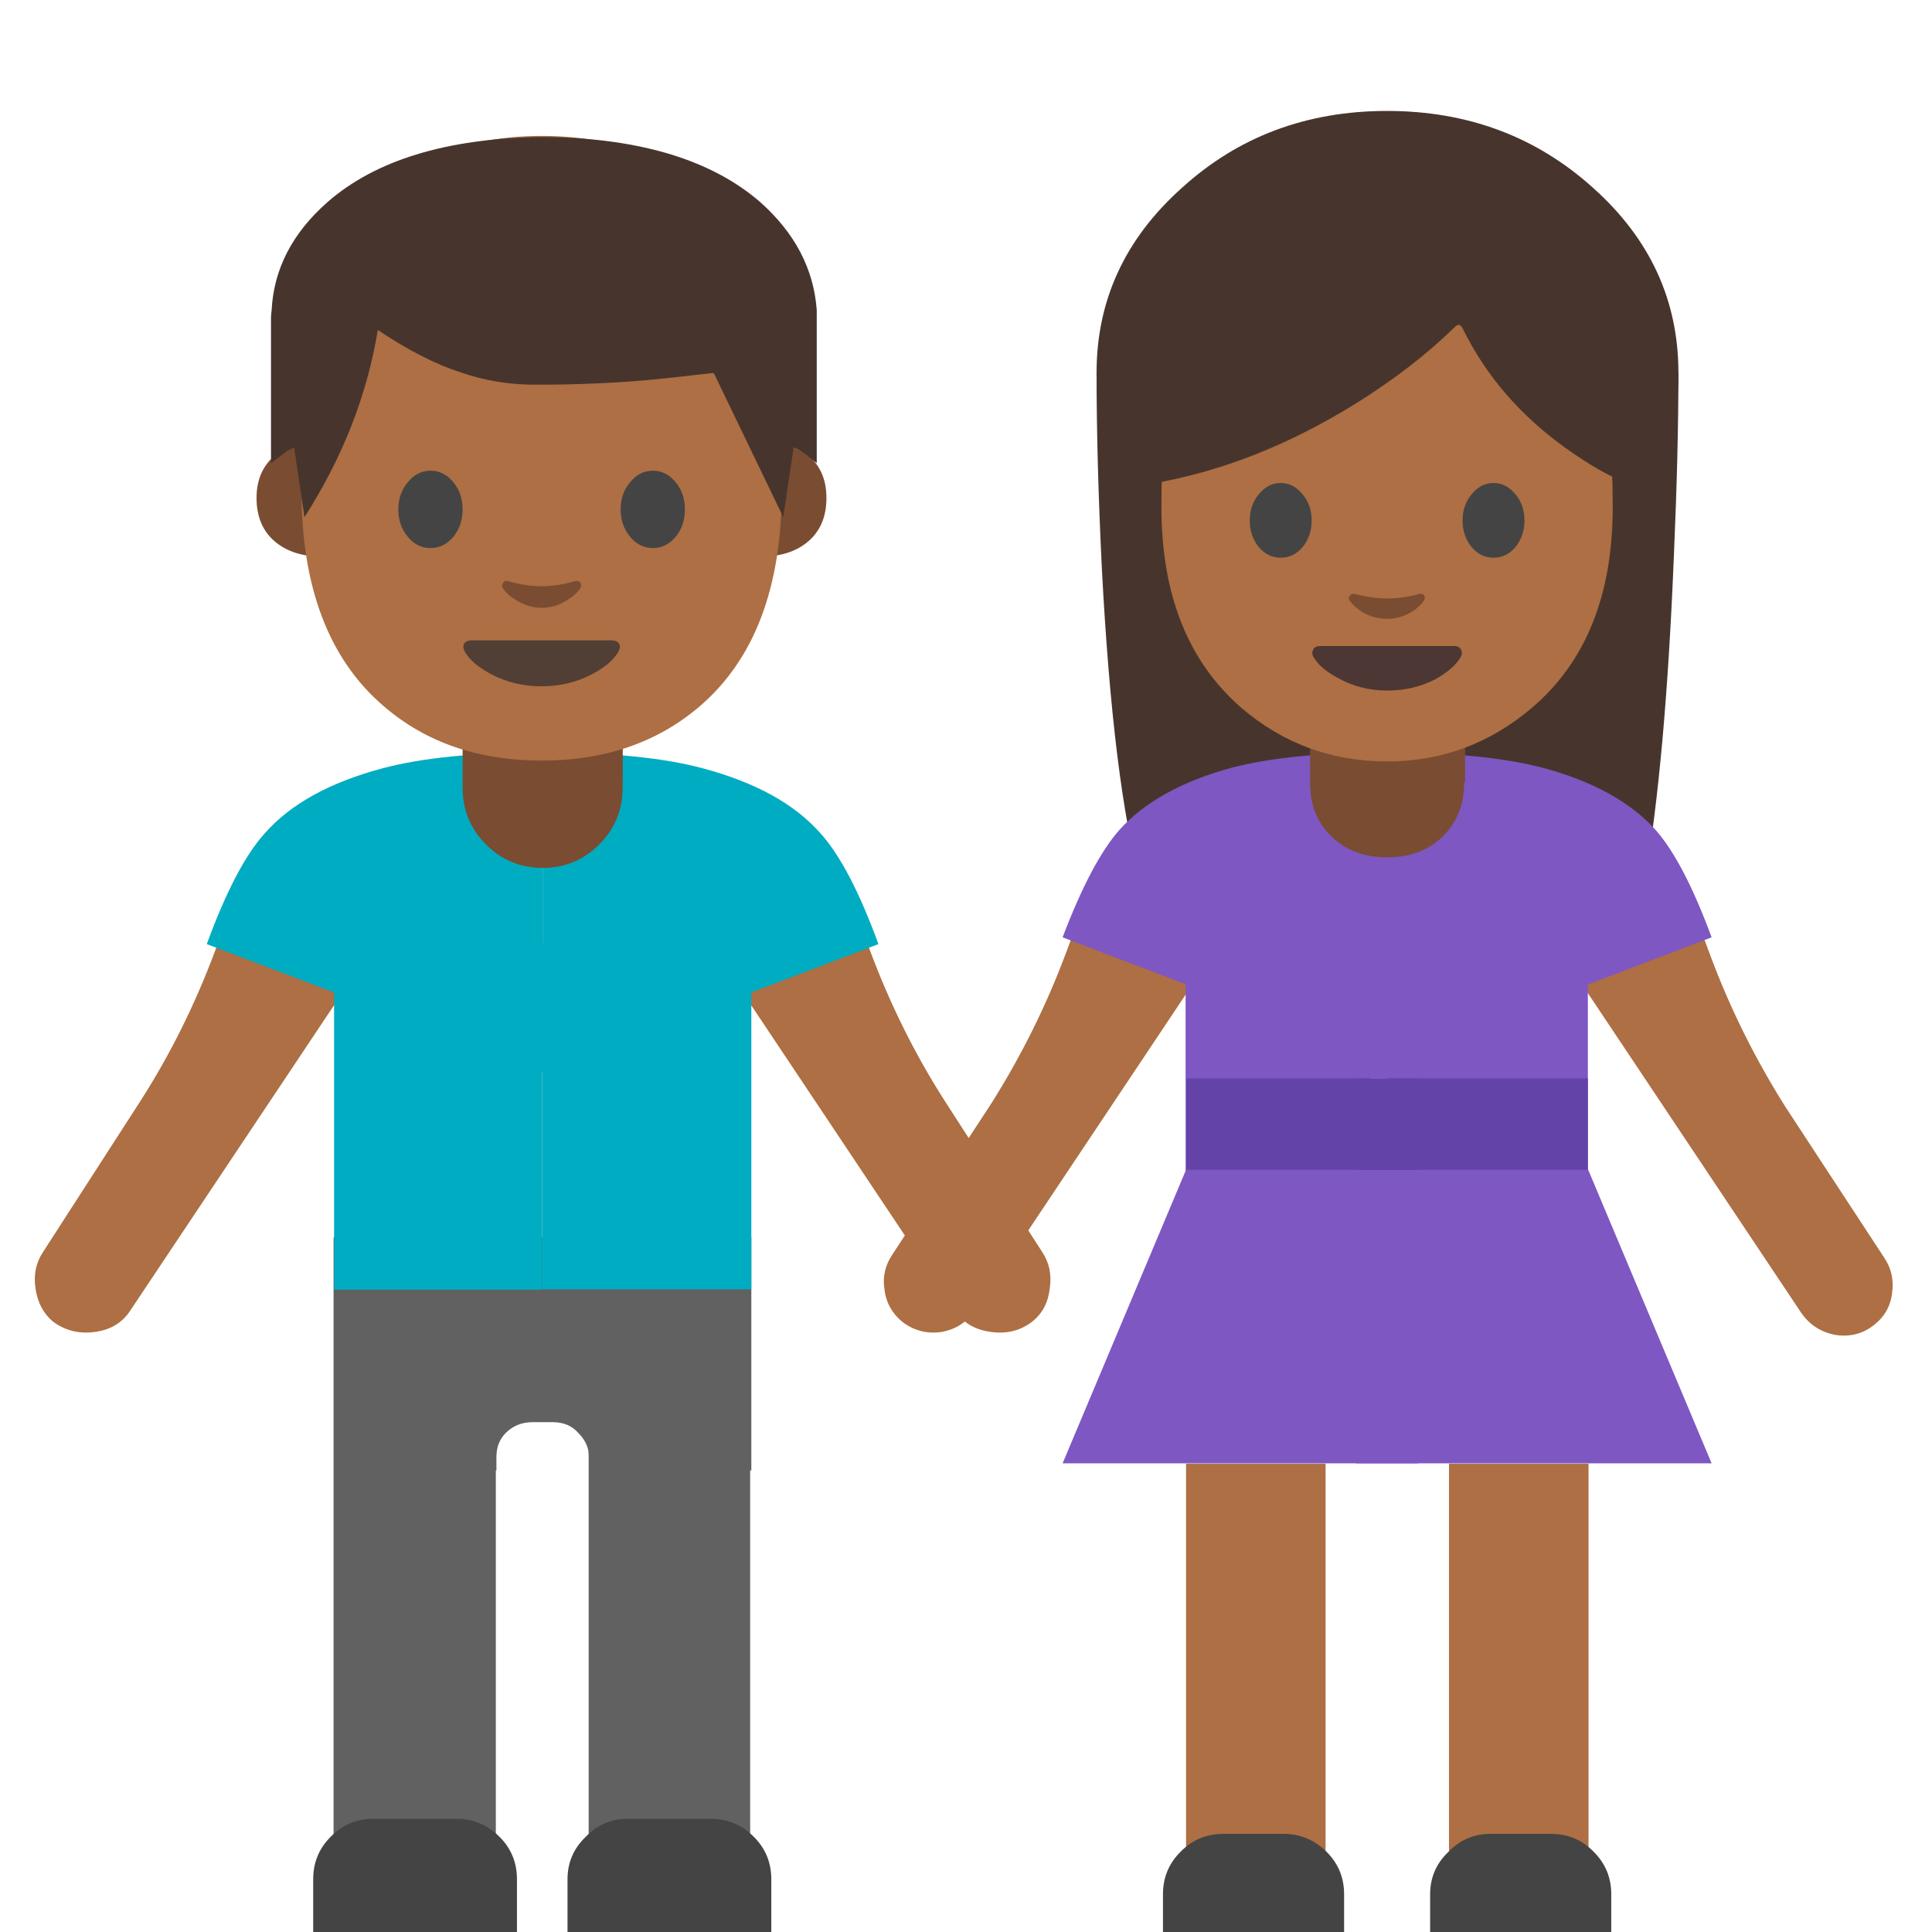
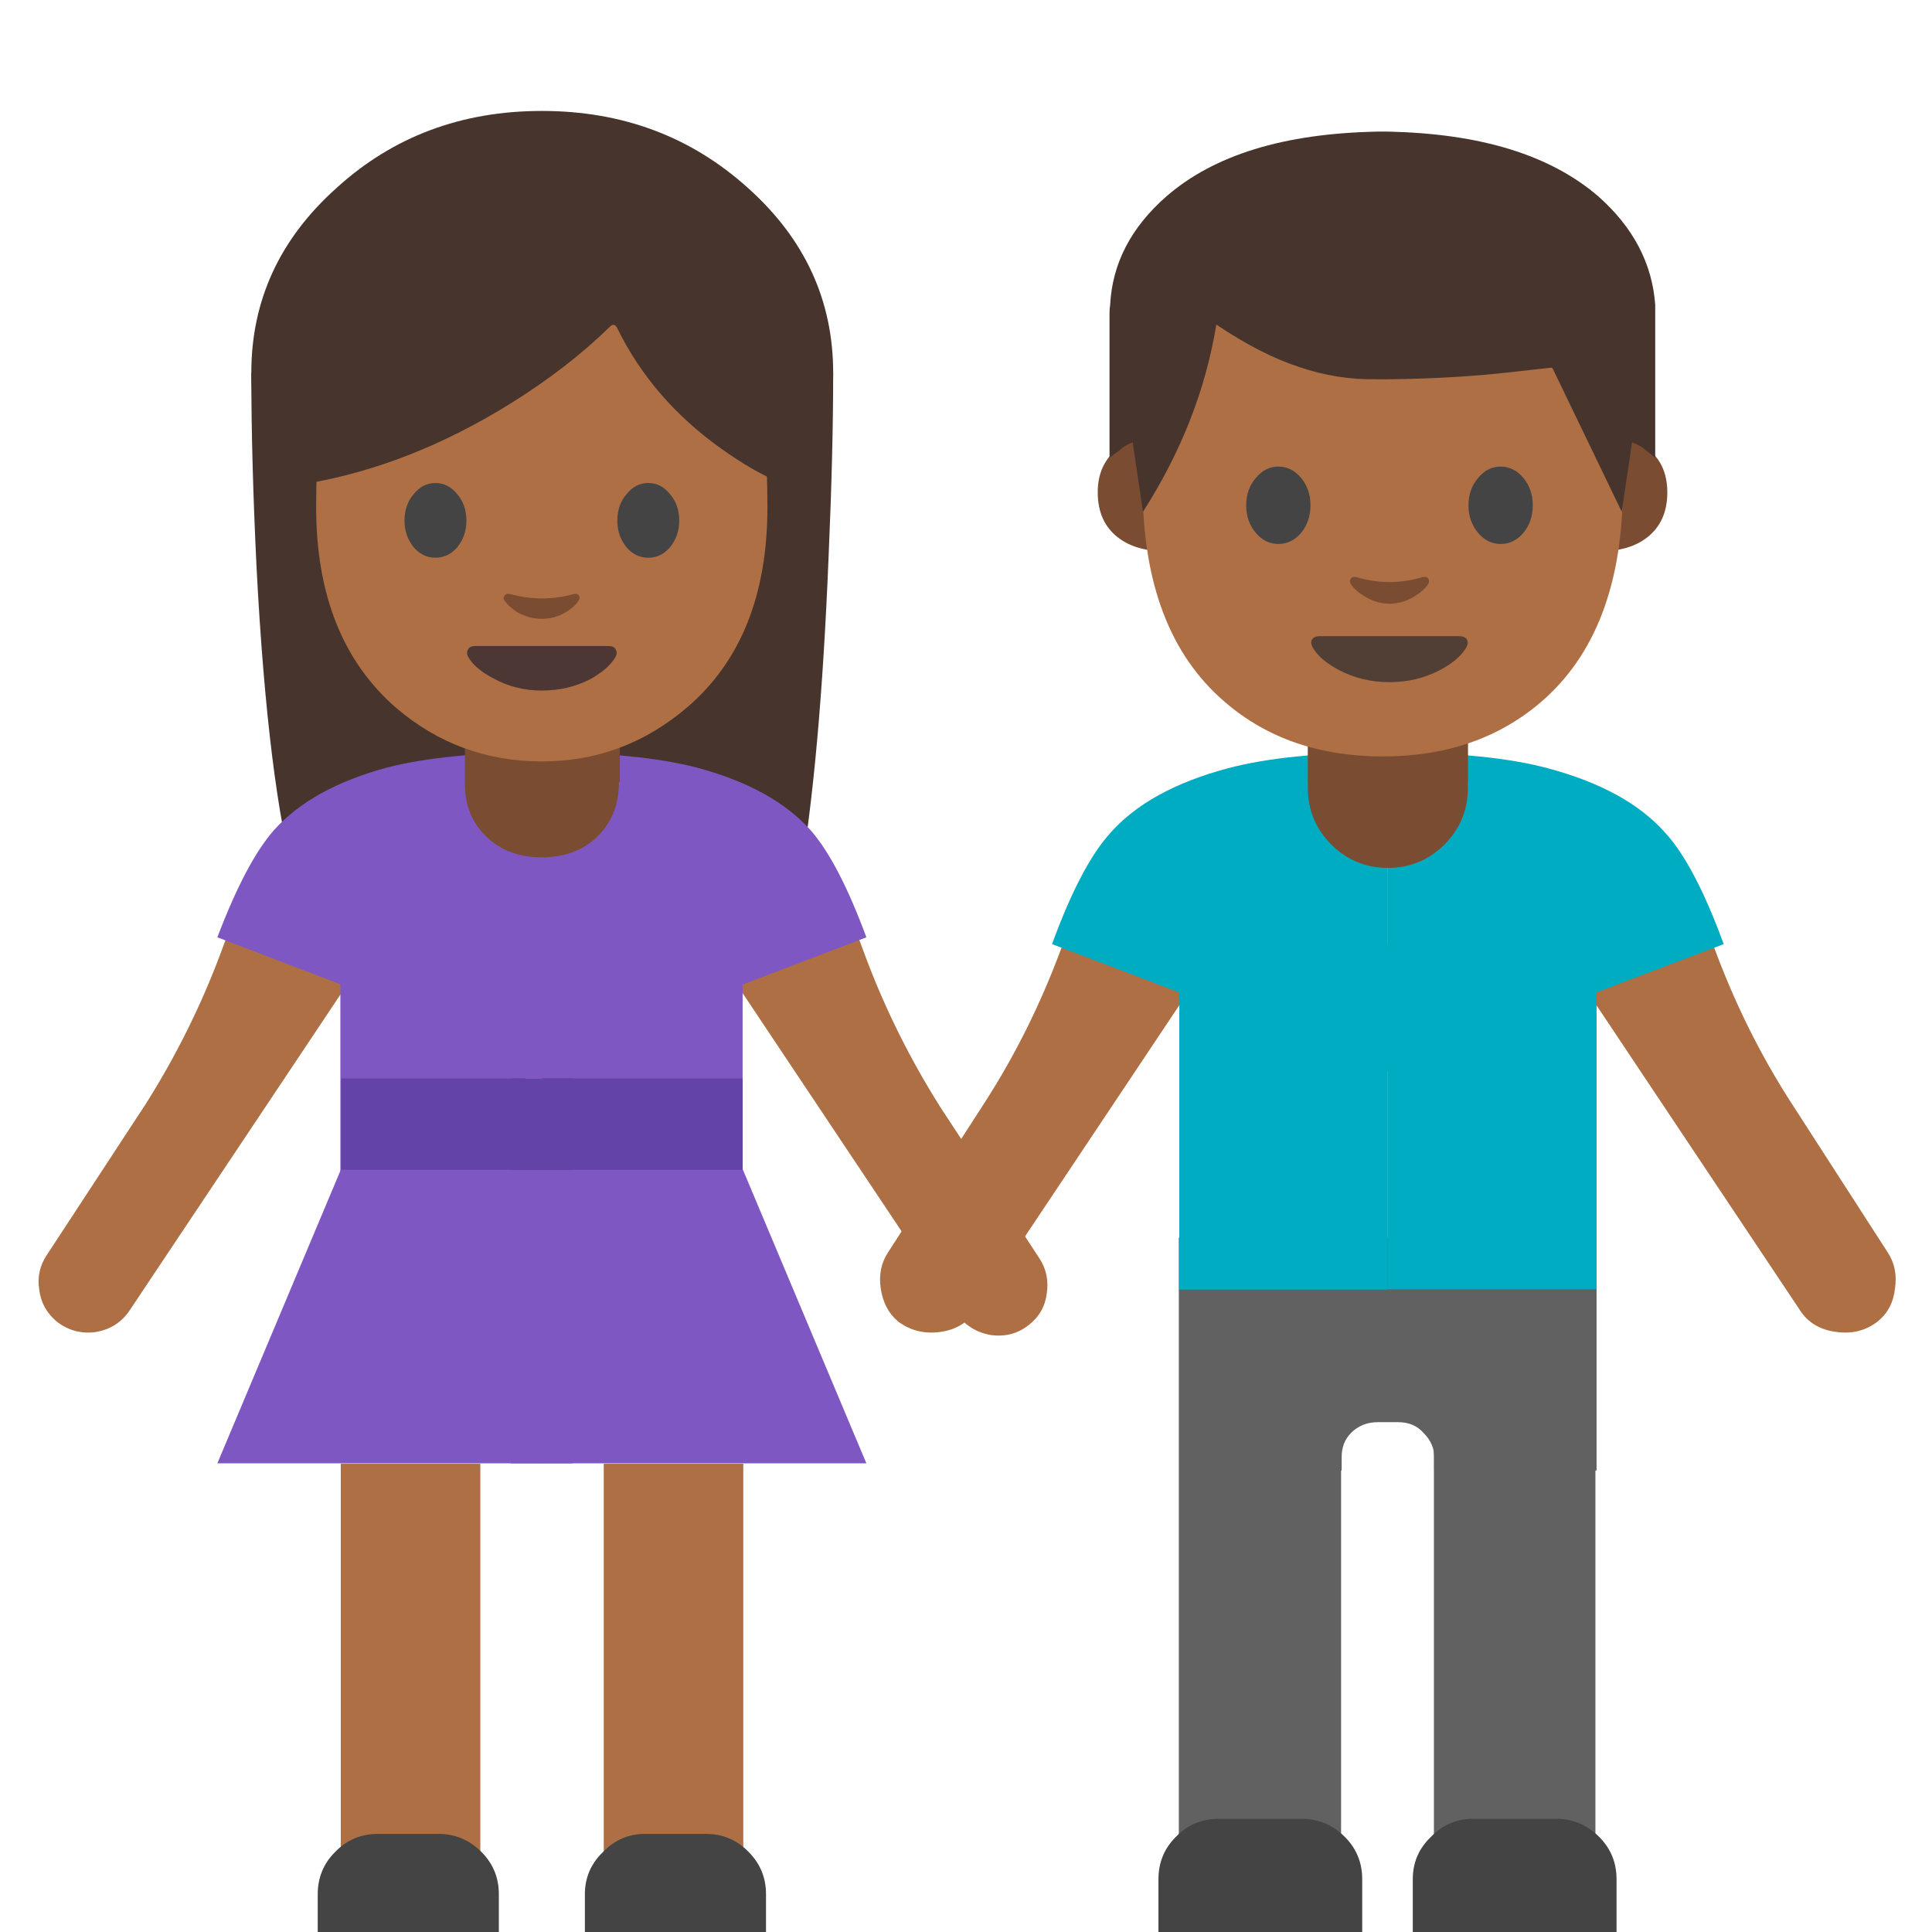
<svg xmlns="http://www.w3.org/2000/svg" xmlns:xlink="http://www.w3.org/1999/xlink" preserveAspectRatio="none" viewBox="0 0 72 72">
  <defs>
    <path id="a" fill="#47352D" d="M110.9 36.8q.3-6.85.3-12.1H72.65q0 5.8.35 12.95.75 14.3 2.6 21 1.3 4.6 2.75 5.95 1.9 1.7 5-.6l17.1-.15q3.15 2.4 5.55.65 2.2-1.6 2.95-6 1.4-8.05 1.95-21.7z" />
    <path id="b" fill="#47352D" d="M91.9 42q8 0 13.65-5.05 5.65-5.1 5.65-12.25 0-7.2-5.65-12.25-5.65-5.1-13.65-5.1t-13.6 5.1q-5.65 5.05-5.65 12.25 0 7.15 5.65 12.25Q83.9 42 91.9 42z" />
    <path id="c" fill="#AD6F43" d="M112.7 61.65l-9.4-2.35.3 4.1L119.35 87q.85 1.2 2.3 1.45 1.45.2 2.55-.7 1-.8 1.15-2.05.2-1.3-.5-2.35l-6.55-10q-3-4.75-4.95-9.95l-.65-1.75z" />
    <path id="d" fill="#AD6F43" d="M80.65 59.1l-9.4 2.35-.65 1.75q-1.95 5.2-4.95 9.95l-6.55 10q-.7 1.05-.5 2.3.15 1.25 1.15 2.1 1.15.9 2.6.7Q63.8 88 64.6 86.8l15.75-23.6.3-4.1z" />
    <path id="e" fill="#7E57C2" d="M91.9 70.3V49.85q-6.35 0-10.25 1-5 1.35-7.5 4.15-1.85 2.1-3.75 7.1l21.5 8.2z" />
    <path id="f" fill="#7E57C2" d="M88.65 55.7v15.75h5.3V55.7h-5.3z" />
    <path id="g" fill="#7E57C2" d="M90.8 79.4V62H78.55v17.4H90.8z" />
    <path id="h" fill="#7E57C2" d="M91.9 96.95v-19.5H78.6l-8.2 19.5h21.5z" />
    <path id="i" fill="#AD6F43" d="M54 71.8h5.2V54.55H54V71.8z" />
    <path id="j" fill="#AD6F43" d="M49.4 71.8V54.55h-5.2V71.8h5.2z" />
    <path id="k" fill="#444" d="M78.2 122.7q-1.15 1.15-1.15 2.8v2.5h12v-2.5q0-1.65-1.15-2.8-1.2-1.2-2.85-1.2h-4q-1.7 0-2.85 1.2z" />
    <path id="l" fill="#7E57C2" d="M91.9 49.85V70.3l21.5-8.2q-1.85-5-3.7-7.1-2.5-2.8-7.55-4.15-3.9-1-10.25-1z" />
    <path id="m" fill="#7E57C2" d="M105.2 79.4V62H91.9v17.4h13.3z" />
    <path id="n" fill="#7E57C2" d="M105.2 77.45H91.9v19.5h21.5l-8.2-19.5z" />
    <path id="o" fill="#444" d="M94.75 125.5v2.5h12v-2.5q0-1.65-1.15-2.8-1.15-1.2-2.85-1.2h-4q-1.65 0-2.8 1.2-1.2 1.15-1.2 2.8z" />
    <path id="p" fill="#7A4C32" d="M97 46.75H86.8v5.15q0 2.2 1.45 3.55 1.4 1.35 3.65 1.35t3.65-1.35Q97 54.05 97 51.9v-5.15z" />
    <path id="q" fill="#7A4C32" d="M54.55 29.15h.05V26.3q0-.6-.35-1.05-.4-.45-.9-.45h-3.3q-.5 0-.9.5-.3.45-.3 1.05v2.85l.75.2q1 .2 2.1.2 1.75 0 2.85-.45z" />
    <path id="r" fill="#7E57C2" d="M89.85 76.45v20.5h4.1v-20.5h-4.1z" />
    <path id="s" fill="#6443A8" d="M91.9 77.5v-6.05H78.6v6.05h13.3z" />
-     <path id="t" fill="#6443A8" d="M91.9 71.45v6.05h13.3v-6.05H91.9z" />
-     <path id="u" fill="#6443A8" d="M93.95 77.5v-6.05h-4.1v6.05h4.1z" />
+     <path id="t" fill="#6443A8" d="M105.2 77.5v-6.05H91.9v6.05h13.3z" />
+     <path id="u" fill="#6443A8" d="M89.85 71.45v6.05h4.1v-6.05h-4.1z" />
    <path id="v" fill="#AD6F43" d="M103.8 17.75q-3.55-6.2-11.9-6.2-8.35 0-11.9 6.2Q76.95 23 76.95 33.6q0 8.7 5.3 13.3 4.15 3.55 9.65 3.55 5.45 0 9.65-3.6 5.3-4.55 5.3-13.25 0-10.6-3.05-15.85z" />
    <path id="w" fill="#47352D" d="M96.4 21.65q.3-.3.5.1 2.3 4.7 6.85 7.95 2.3 1.65 4.15 2.35v-14.2q-1.15-2.35-3.7-4.7Q99.05 8.4 92.05 8.4q-6.95 0-12.1 4.6-1.6 1.45-2.8 3.15l-.9 1.45v14.45q6.85-1.15 13.55-5.3 3.85-2.4 6.6-5.1z" />
    <path id="x" fill="#444" d="M86.9 34.5q0-1.05-.6-1.75-.6-.75-1.45-.75t-1.45.75q-.6.7-.6 1.75 0 1 .6 1.75.6.7 1.45.7t1.45-.7q.6-.75.6-1.75z" />
    <path id="y" fill="#444" d="M97.5 32.75q-.6.7-.6 1.75 0 1 .6 1.75.6.7 1.45.7t1.45-.7q.6-.75.6-1.75 0-1.05-.6-1.75-.6-.75-1.45-.75t-1.45.75z" />
    <path id="z" fill="#4C3734" d="M87.1 43.65q.45.7 1.6 1.3 1.45.8 3.2.8 1.75 0 3.2-.75 1.15-.65 1.6-1.35.25-.35.1-.6-.1-.25-.5-.25h-8.8q-.4 0-.5.25-.15.25.1.6z" />
    <path id="A" fill="#7A4C32" d="M89.4 39.75q.25.4.85.8.8.45 1.65.45.85 0 1.6-.45.65-.4.85-.8.1-.15 0-.3t-.3-.1q-1.1.3-2.15.3-1 0-2.15-.3-.2-.05-.3.1-.15.15-.05.3z" />
    <path id="B" fill="#AD6F43" d="M24.4 63.2l.3-4.1-9.8 2.15-.65 1.75q-2 5.35-4.95 9.95l-6.45 10q-.7 1.05-.5 2.4.2 1.4 1.15 2.2 1.2.9 2.75.7 1.6-.2 2.4-1.45L24.4 63.2z" />
    <path id="C" fill="#00ACC1" d="M35.95 71V49.85q-6.65 0-10.6 1.05-5.25 1.4-7.8 4.3-1.95 2.15-3.85 7.35L35.95 71z" />
    <path id="D" fill="#AD6F43" d="M57 61.25l-9.8-2.15.3 4.1 15.75 23.6q.8 1.25 2.45 1.45 1.55.2 2.7-.7 1-.8 1.15-2.2.2-1.35-.5-2.4l-6.45-10q-2.95-4.6-4.95-9.95L57 61.25z" />
    <path id="E" fill="#00ACC1" d="M35.95 49.85V71l22.25-8.45q-1.9-5.2-3.85-7.35-2.55-2.9-7.8-4.3-3.9-1.05-10.6-1.05z" />
    <path id="F" fill="#616161" d="M32.85 81.95H22.1v45.7h10.75v-45.7z" />
    <path id="G" fill="#444" d="M34.25 128v-3.5q0-1.65-1.15-2.8-1.2-1.2-2.85-1.2h-5.5q-1.7 0-2.85 1.2-1.15 1.15-1.15 2.8v3.5h13.5z" />
    <path id="H" fill="#616161" d="M49.7 81.9H39v45.75h10.7V81.9z" />
    <path id="I" fill="#444" d="M47.1 120.5h-5.5q-1.65 0-2.8 1.2-1.2 1.15-1.2 2.8v3.5h13.5v-3.5q0-1.65-1.15-2.8-1.2-1.2-2.85-1.2z" />
    <path id="J" fill="#7A4C32" d="M35.95 57.5q2.2 0 3.75-1.55 1.55-1.55 1.55-3.75v-4.5h-10.6v4.5q0 2.2 1.55 3.75 1.55 1.55 3.75 1.55z" />
    <path id="K" fill="#7A4C32" d="M18.05 29.4q1 .2 2.15.2 1.9 0 3-.5v-2.9q0-.6-.35-1.05-.4-.5-.95-.5h-3.35q-.55 0-.95.5-.35.5-.35 1.1v2.9l.8.25z" />
    <path id="L" fill="#616161" d="M28 46.1H12.45v8.7h6.05v-.5q0-.55.35-.9.4-.4 1-.4h.75q.6 0 .95.4.4.4.4.9v.5H28v-8.7z" />
    <path id="M" fill="#00ACC1" d="M28 48.05v-12.9h-7.8v12.9H28z" />
    <path id="N" fill="#00ACC1" d="M12.45 35.1v10.95h7.75V35.1h-7.75z" />
    <path id="O" fill="#7A4C32" d="M106.9 66.05h-3.6v20.3q4.75 0 7.85-2.4 3.6-2.8 3.6-8.05 0-5.3-3.9-8.1l-3.95-1.75z" />
    <path id="P" fill="#7A4C32" d="M24.7 66.05h-3.65l-3.9 1.75q-3.95 2.8-3.95 8.1 0 5.25 3.6 8.05 3.1 2.4 7.9 2.4v-20.3z" />
    <path id="Q" fill="#AD6F43" d="M106.75 73.8q0-30.45-8.65-45.45Q87.85 10.6 64 10.6q-23.9 0-34.15 17.75-8.65 15-8.65 45.45 0 25.9 14.6 38.45Q47.05 122 64 122q16.8 0 28.1-9.65 14.65-12.55 14.65-38.55z" />
    <path id="R" fill="#444" d="M40.15 72.35q-1.7 2-1.7 4.85 0 2.9 1.7 4.9 1.65 2 4.05 2 2.35 0 4.05-2 1.65-2.05 1.65-4.9 0-2.85-1.65-4.85-1.7-2.05-4.05-2.05-2.4 0-4.05 2.05z" />
    <path id="S" fill="#444" d="M87.85 72.35q-1.7-2.05-4.05-2.05-2.4 0-4.05 2.05-1.7 2-1.7 4.85 0 2.85 1.7 4.9 1.65 2 4.05 2 2.35 0 4.05-2 1.65-2 1.65-4.9 0-2.85-1.65-4.85z" />
    <path id="T" fill="#513F35" d="M63.95 108.75q4.9 0 9-2.15 3.2-1.7 4.5-3.7.7-1.05.35-1.7-.35-.65-1.45-.65H51.6q-1.1 0-1.45.65-.35.65.35 1.7 1.3 2 4.5 3.7 4.1 2.15 8.95 2.15z" />
    <path id="U" fill="#7A4C32" d="M58 90q-.65-.15-.9.3-.3.4-.05.9.7 1.15 2.4 2.2 2.2 1.35 4.55 1.35 2.35 0 4.5-1.35 1.7-1.05 2.4-2.2.25-.5 0-.9-.3-.45-.95-.3-3.15.9-5.95.9-2.85 0-6-.9z" />
    <path id="V" fill="#47352D" d="M57.2 19.2q-.35-4.8-4.4-8.4-5.6-4.85-16.4-5.05h-.8q-10.85.2-16.4 5.05-4.1 3.6-4.35 8.4-.05.35-.05.65V31.1q.25-.2.75-.55.3-.3.7-.5l.35-.15.8 5.4q4.45-6.95 5.7-14.55 3.5 2.35 6.45 3.3 2.9 1 6.05.95h.8q5.2-.05 9.55-.55l3.15-.35q.1 0 .15.1l5.35 11.1.8-5.4.35.15q.4.2.7.45l.75.6V19.85v-.65z" />
  </defs>
-   <use transform="scale(.5625)" xlink:href="#a" />
-   <use transform="scale(.5625)" xlink:href="#b" />
-   <use transform="scale(.5625)" xlink:href="#c" />
-   <use transform="scale(.5625)" xlink:href="#d" />
-   <use transform="scale(.5625)" xlink:href="#e" />
-   <use transform="scale(.5625)" xlink:href="#f" />
-   <use transform="scale(.5625)" xlink:href="#g" />
-   <use transform="scale(.5625)" xlink:href="#h" />
-   <use xlink:href="#i" />
-   <use xlink:href="#j" />
-   <use transform="scale(.5625)" xlink:href="#k" />
-   <use transform="scale(.5625)" xlink:href="#l" />
-   <use transform="scale(.5625)" xlink:href="#m" />
-   <use transform="scale(.5625)" xlink:href="#n" />
-   <use transform="scale(.5625)" xlink:href="#o" />
-   <use transform="scale(.5625)" xlink:href="#p" />
-   <use xlink:href="#q" />
-   <use transform="scale(.5625)" xlink:href="#r" />
-   <use transform="scale(.5625)" xlink:href="#s" />
-   <use transform="scale(.5625)" xlink:href="#t" />
-   <use transform="scale(.5625)" xlink:href="#u" />
-   <use transform="scale(.56248)" xlink:href="#v" />
-   <use transform="scale(.5625)" xlink:href="#w" />
-   <use transform="scale(.5625)" xlink:href="#x" />
-   <use transform="scale(.5625)" xlink:href="#y" />
-   <use transform="scale(.5625)" xlink:href="#z" />
-   <use transform="scale(.5625)" xlink:href="#A" />
-   <use transform="scale(.5625)" xlink:href="#B" />
-   <use transform="scale(.5625)" xlink:href="#C" />
-   <use transform="scale(.5625)" xlink:href="#D" />
-   <use transform="scale(.5625)" xlink:href="#E" />
-   <use transform="matrix(.5625 0 0 .56345 0 -.05)" xlink:href="#F" />
-   <use transform="scale(.5625)" xlink:href="#G" />
-   <use transform="translate(0 .05) scale(.5625)" xlink:href="#H" />
-   <use transform="scale(.5625)" xlink:href="#I" />
-   <use transform="scale(.5625)" xlink:href="#J" />
-   <use xlink:href="#K" />
-   <use xlink:href="#L" />
-   <use xlink:href="#M" />
-   <use transform="matrix(1 0 0 1.18265 0 -6.4)" xlink:href="#N" />
-   <use transform="matrix(.20914 0 0 .2089 6.8 2.7)" xlink:href="#O" />
-   <use transform="matrix(.20914 0 0 .2089 6.8 2.7)" xlink:href="#P" />
-   <use transform="matrix(.20921 0 0 .20898 6.8 2.85)" xlink:href="#Q" />
-   <use transform="matrix(.20921 0 0 .20898 6.8 2.85)" xlink:href="#R" />
-   <use transform="matrix(.20921 0 0 .20898 6.8 2.85)" xlink:href="#S" />
-   <use transform="matrix(.20921 0 0 .20898 6.8 2.85)" xlink:href="#T" />
-   <use transform="matrix(.20921 0 0 .20898 6.8 2.85)" xlink:href="#U" />
-   <use transform="matrix(.47968 0 0 .47942 3 2.35)" xlink:href="#V" />
+   <use transform="translate(-31.5) scale(.5625)" xlink:href="#a" />
+   <use transform="translate(-31.5) scale(.5625)" xlink:href="#b" />
+   <use transform="translate(-31.5) scale(.5625)" xlink:href="#c" />
+   <use transform="translate(-31.5) scale(.5625)" xlink:href="#d" />
+   <use transform="translate(-31.5) scale(.5625)" xlink:href="#e" />
+   <use transform="translate(-31.5) scale(.5625)" xlink:href="#f" />
+   <use transform="translate(-31.5) scale(.5625)" xlink:href="#g" />
+   <use transform="translate(-31.5) scale(.5625)" xlink:href="#h" />
+   <use transform="translate(-31.5)" xlink:href="#i" />
+   <use transform="translate(-31.5)" xlink:href="#j" />
+   <use transform="translate(-31.5) scale(.5625)" xlink:href="#k" />
+   <use transform="translate(-31.5) scale(.5625)" xlink:href="#l" />
+   <use transform="translate(-31.5) scale(.5625)" xlink:href="#m" />
+   <use transform="translate(-31.5) scale(.5625)" xlink:href="#n" />
+   <use transform="translate(-31.5) scale(.5625)" xlink:href="#o" />
+   <use transform="translate(-31.5) scale(.5625)" xlink:href="#p" />
+   <use transform="translate(-31.5)" xlink:href="#q" />
+   <use transform="translate(-31.5) scale(.5625)" xlink:href="#r" />
+   <use transform="translate(-31.5) scale(.5625)" xlink:href="#s" />
+   <use transform="translate(-31.5) scale(.5625)" xlink:href="#t" />
+   <use transform="translate(-31.5) scale(.5625)" xlink:href="#u" />
+   <use transform="matrix(.56247 0 0 .56247 -31.5 0)" xlink:href="#v" />
+   <use transform="translate(-31.5) scale(.5625)" xlink:href="#w" />
+   <use transform="translate(-31.5) scale(.5625)" xlink:href="#x" />
+   <use transform="translate(-31.5) scale(.5625)" xlink:href="#y" />
+   <use transform="translate(-31.5) scale(.5625)" xlink:href="#z" />
+   <use transform="translate(-31.5) scale(.5625)" xlink:href="#A" />
+   <use transform="translate(31.5) scale(.5625)" xlink:href="#B" />
+   <use transform="translate(31.5) scale(.5625)" xlink:href="#C" />
+   <use transform="translate(31.5) scale(.5625)" xlink:href="#D" />
+   <use transform="translate(31.5) scale(.5625)" xlink:href="#E" />
+   <use transform="matrix(.5625 0 0 .56345 31.5 -.05)" xlink:href="#F" />
+   <use transform="translate(31.5) scale(.5625)" xlink:href="#G" />
+   <use transform="translate(31.5 .05) scale(.5625)" xlink:href="#H" />
+   <use transform="translate(31.5) scale(.5625)" xlink:href="#I" />
+   <use transform="translate(31.5) scale(.5625)" xlink:href="#J" />
+   <use transform="translate(31.5)" xlink:href="#K" />
+   <use transform="translate(31.5)" xlink:href="#L" />
+   <use transform="translate(31.5)" xlink:href="#M" />
+   <use transform="matrix(1 0 0 1.18265 31.5 -6.4)" xlink:href="#N" />
+   <use transform="matrix(.20903 0 0 .2088 38.15 2.5)" xlink:href="#O" />
+   <use transform="matrix(.20903 0 0 .2088 38.15 2.5)" xlink:href="#P" />
+   <use transform="matrix(.20917 0 0 .20894 38.15 2.7)" xlink:href="#Q" />
+   <use transform="matrix(.20917 0 0 .20894 38.4 2.7)" xlink:href="#R" />
+   <use transform="matrix(.20917 0 0 .20894 38.4 2.7)" xlink:href="#S" />
+   <use transform="matrix(.20917 0 0 .20894 38.4 2.7)" xlink:href="#T" />
+   <use transform="matrix(.20917 0 0 .20894 38.4 2.7)" xlink:href="#U" />
+   <use transform="matrix(.47963 0 0 .47937 34.25 2.15)" xlink:href="#V" />
</svg>
